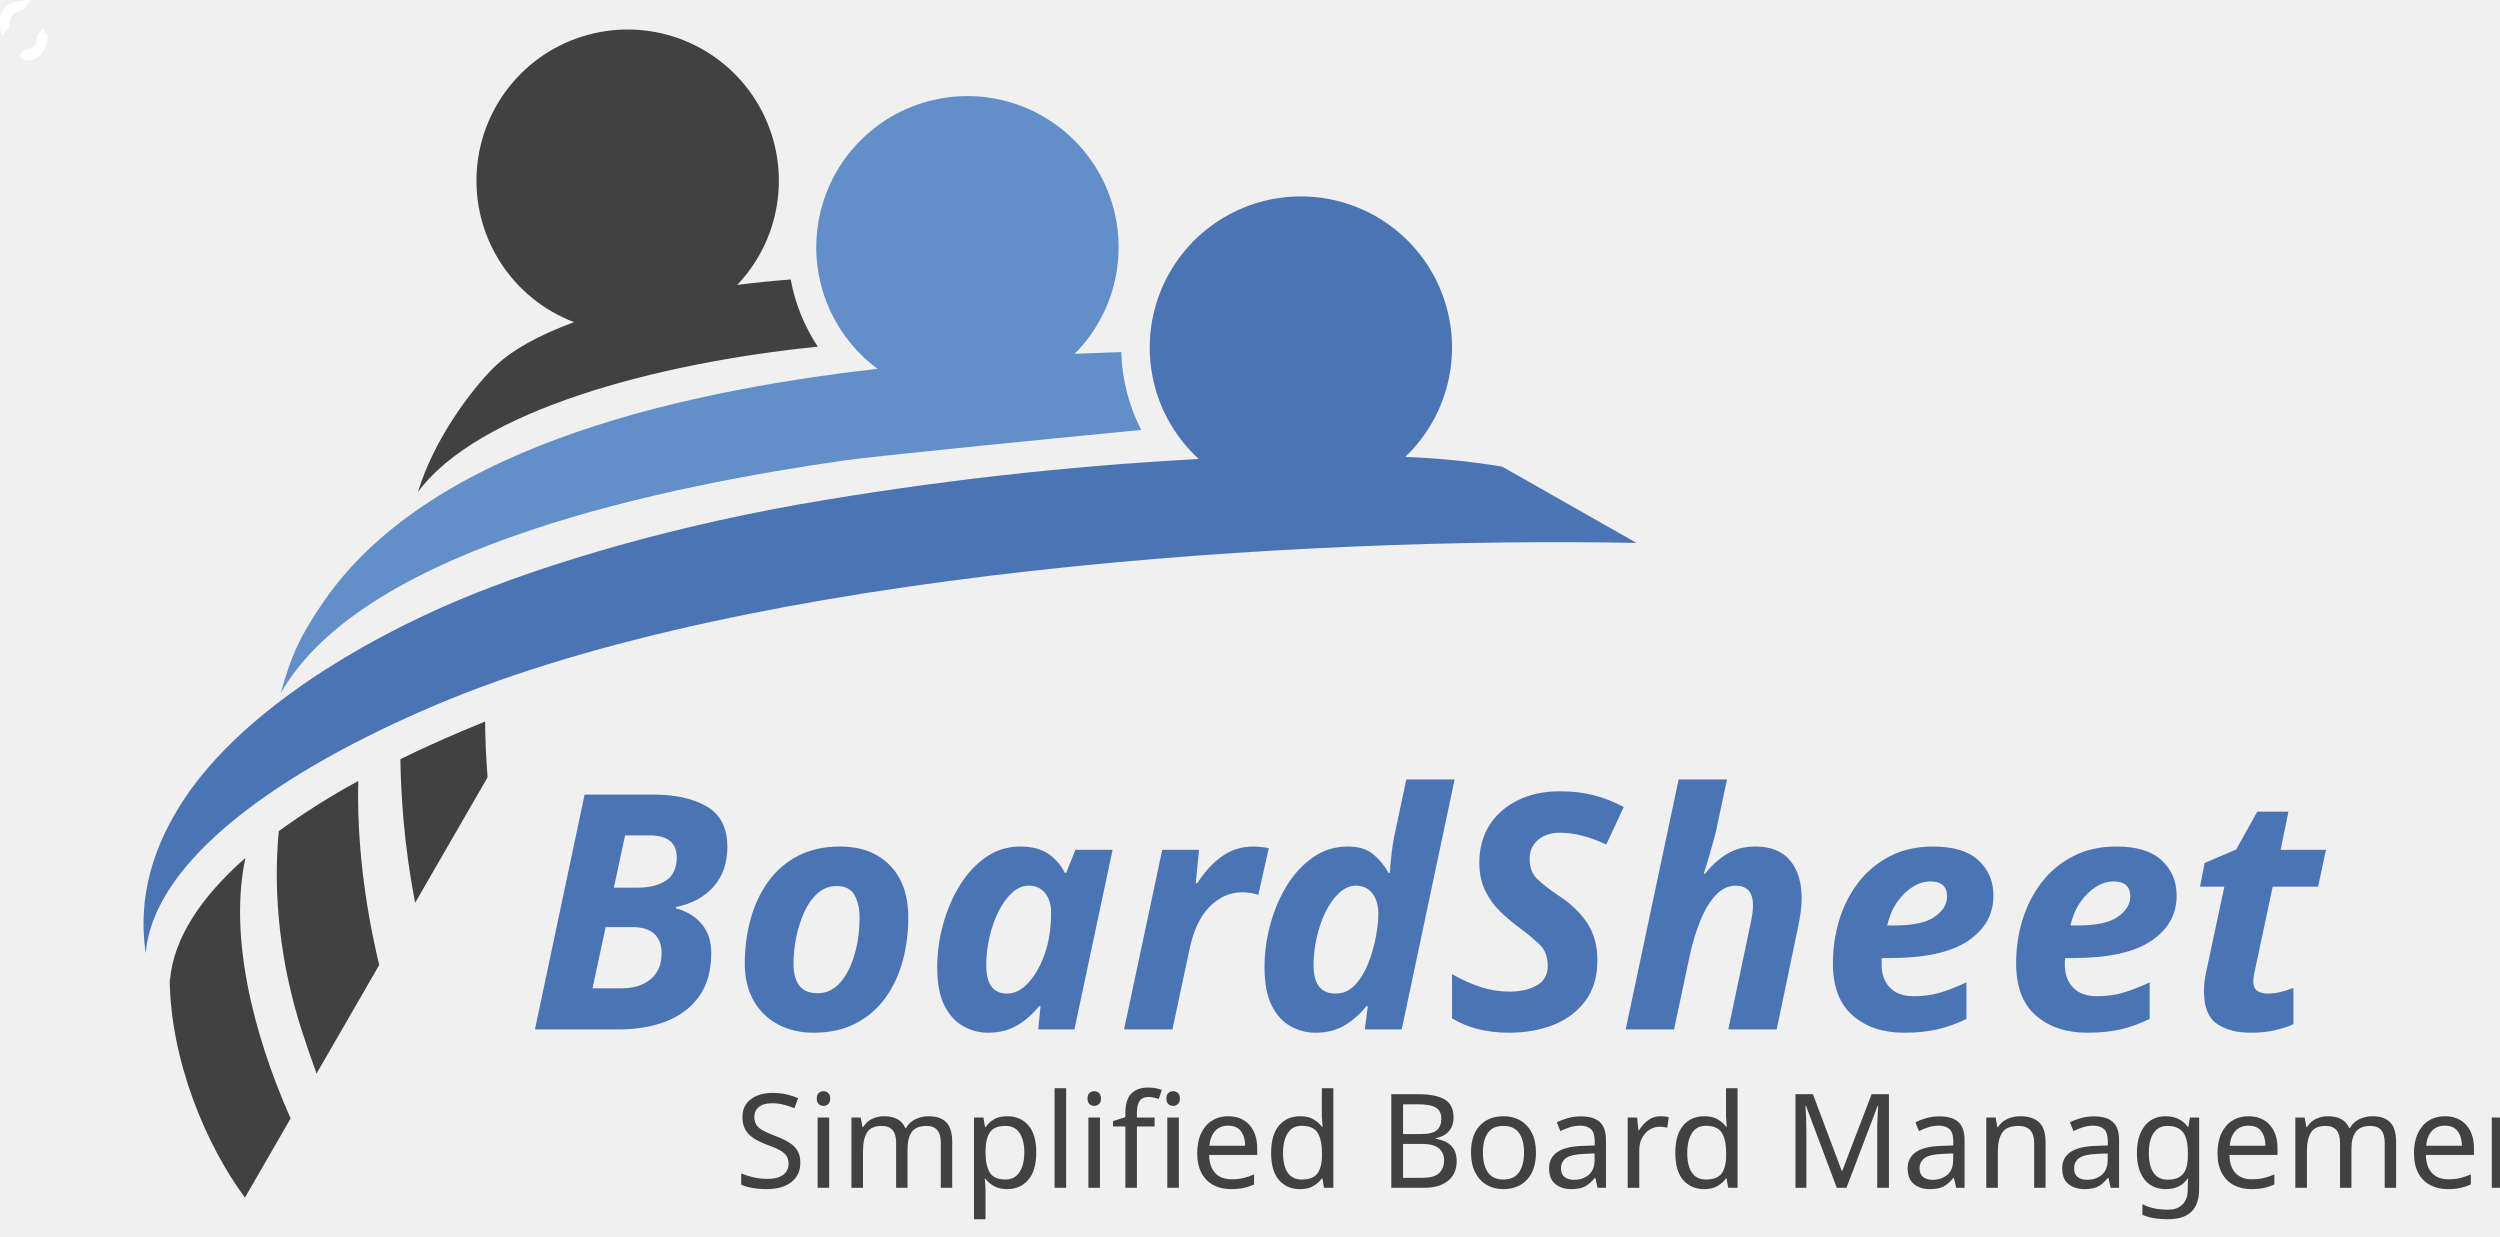
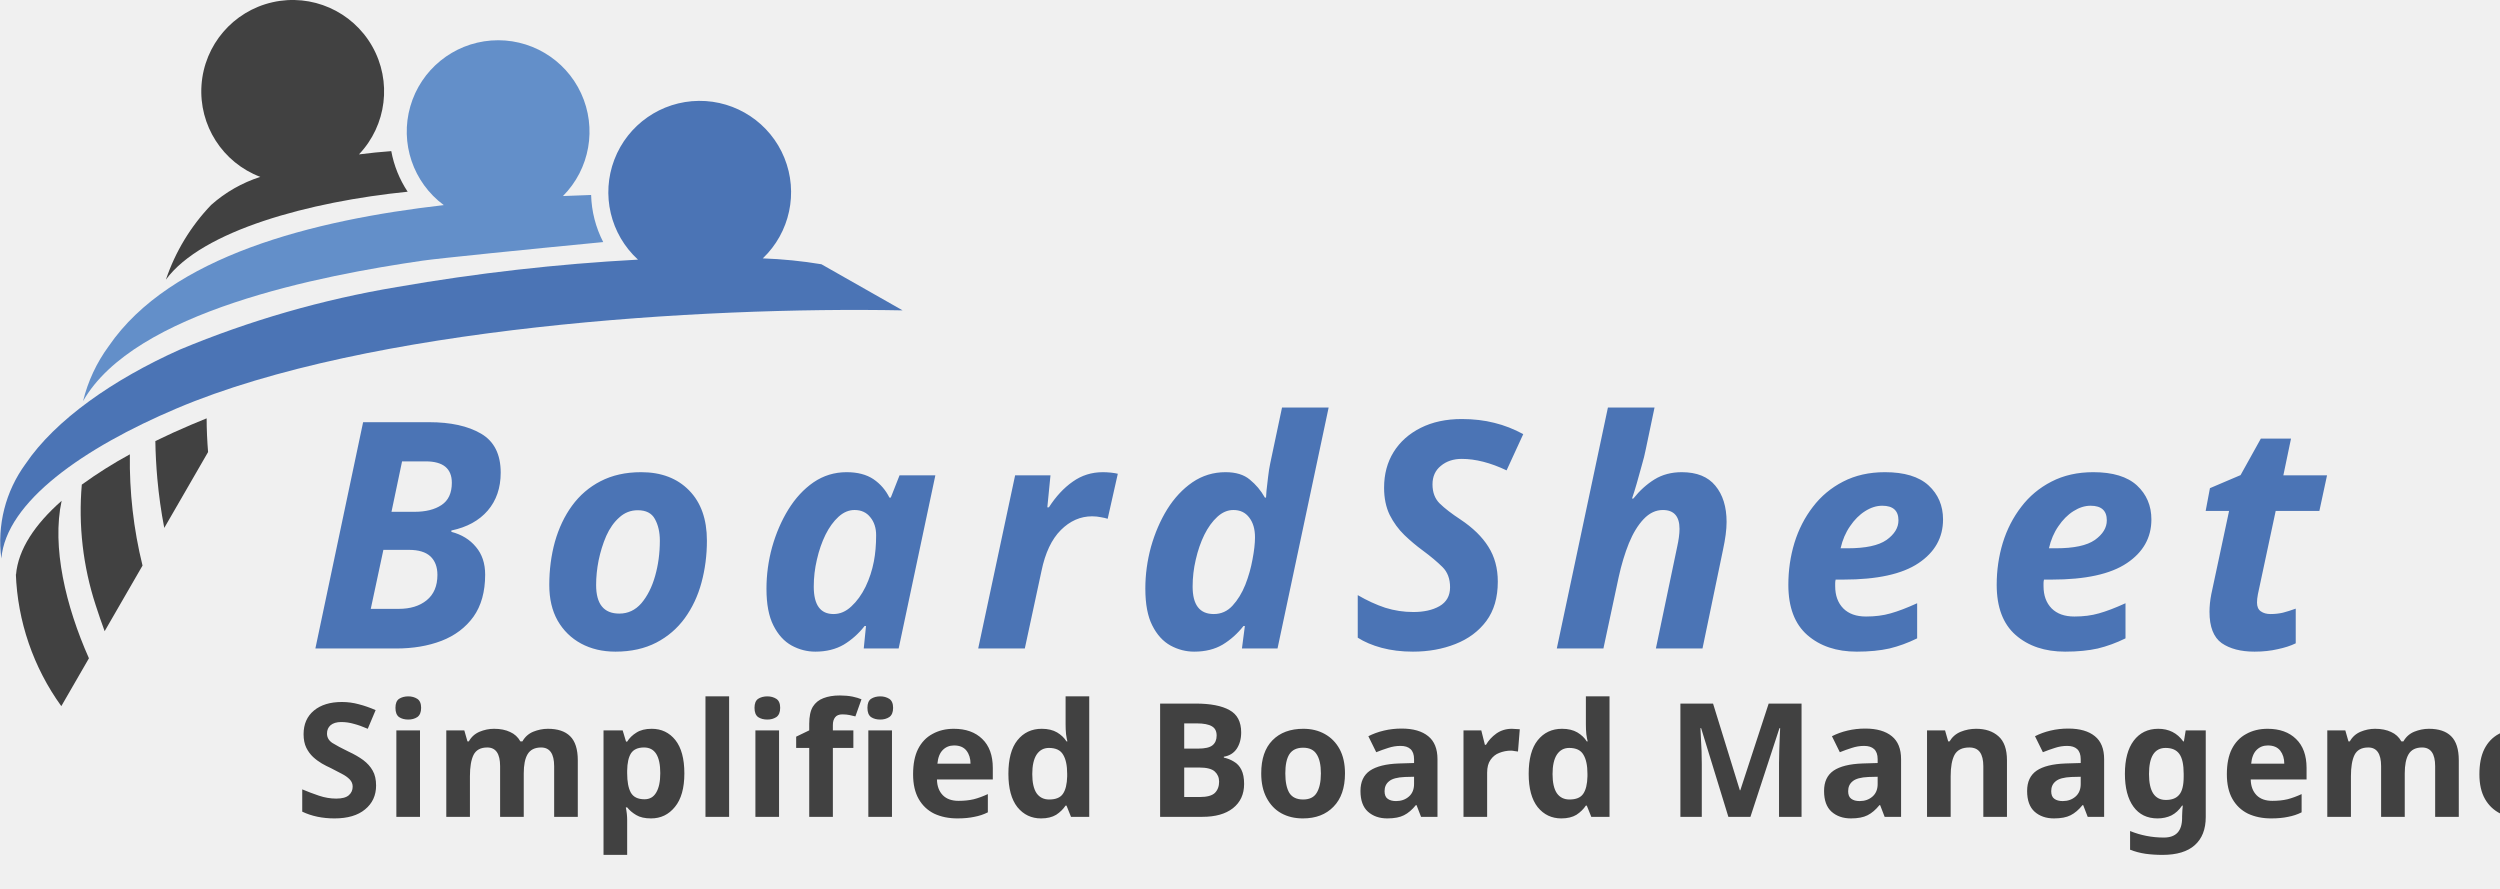
- <svg xmlns="http://www.w3.org/2000/svg" width="972.837" height="481.212" viewBox="0 0 972.837 481.212">
-   <g id="Group_185" data-name="Group 185" transform="translate(-86.164 -353.499)">
-     <path id="Path_13" data-name="Path 13" d="M104.713,367.32c-.216,6.262-3.29,9.627-7.976,9.623-1.03,0-2.059-.972-3.089-1.5.771-.871,1.42-2.311,2.335-2.507,2.774-.6,4.449-1.62,4.565-4.827.043-1.189,1.536-2.325,2.367-3.486Z" fill="#fff" />
-     <path id="Path_14" data-name="Path 14" d="M86.887,367.179c-2.21-9.69.422-13.127,10.98-13.68-1.543,2.011-2.307,4.029-3.362,4.194-3.579.562-4.566,2.529-4.761,5.792C89.679,364.566,88.193,365.562,86.887,367.179Z" fill="#fff" />
-     <g id="Group_179" data-name="Group 179" transform="translate(-65.779 272.565)">
-       <path id="Path_1" data-name="Path 1" d="M775.044,1052.3c-17.084,15.055-28,31.163-29.378,47.642l-.107-.809c.2,31.941,14.187,65.015,29.278,85.376l17.787-30.811C777.6,1119.949,768.634,1081.956,775.044,1052.3Z" transform="translate(-527.585 -637.545)" fill="#414141" fill-rule="evenodd" />
-       <path id="Path_2" data-name="Path 2" d="M810.839,1025.507c-2.331,24.8.553,51.484,8.935,77.576q2.78,8.645,5.765,16.754l24.387-42.234c-5.886-24.479-8.718-49.121-8.157-71.61A282.5,282.5,0,0,0,810.839,1025.507Z" transform="translate(-550.412 -621.158)" fill="#414141" fill-rule="evenodd" />
-       <path id="Path_3" data-name="Path 3" d="M907.77,974.229c-7.97,3.38-15.758,6.922-23.284,10.606.131,8.1.57,16.237,1.288,24.319a316.107,316.107,0,0,0,4.456,31.589l28.2-48.844c-.563-7.178-.9-14.429-.965-21.7Q912.555,972.2,907.77,974.229Z" transform="translate(-576.75 -608.491)" fill="#414141" fill-rule="evenodd" />
-       <path id="Path_4" data-name="Path 4" d="M1040.133,650.7c-6.674.49-13.676,1.191-20.807,2.1a58.84,58.84,0,1,0-63.49,14.482c-13.367,4.925-24.583,10.926-31.649,18.063-8.141,8.208-22.826,27.248-29.119,48.068,23.209-31.641,92.8-50.255,155.6-56.581a70.355,70.355,0,0,1-10.539-26.135Z" transform="translate(-580.495 -461)" fill="#414141" fill-rule="evenodd" />
-       <path id="Path_5" data-name="Path 5" d="M1139.526,693.1c-5.82.188-11.879.415-18.119.686a58.826,58.826,0,1,0-76.711,5.832c-84.288,9.657-176,32.8-215.693,90.822-8.452,12.347-12.412,20.188-16.516,35.37,32.937-57.98,153.654-81.005,218.542-90.439,10.464-1.523,70.717-7.572,116.281-11.968a70.242,70.242,0,0,1-7.784-30.3Z" transform="translate(-551.27 -475.169)" fill="#638fc9" fill-rule="evenodd" />
-       <path id="Path_6" data-name="Path 6" d="M1220.765,755.281a58.821,58.821,0,1,0-80.347.805,1313.879,1313.879,0,0,0-155.087,17.581c-56.906,10.084-107.444,25.82-139.712,40.249-42.812,19.144-80.272,45.224-99.5,73.761-12.061,17.889-18.844,38.224-15.474,60.759,3.059-36.5,52.879-71.2,112.929-96.656,123.648-52.4,337.738-65.556,467.195-63.04l-52.272-29.681A295.547,295.547,0,0,0,1220.765,755.281Z" transform="translate(-522 -496.538)" fill="#4b74b5" fill-rule="evenodd" />
+ <svg xmlns="http://www.w3.org/2000/svg" width="173.471" height="61.679" viewBox="0 0 173.471 61.679">
+   <g id="logo-small" transform="translate(-5848.86 -2003)">
+     <g id="Group_179" data-name="Group 179" transform="translate(5848.86 2003)">
+       <path id="Path_1" data-name="Path 1" d="M748.737,1052.3c-1.842,1.623-3.018,3.359-3.167,5.136l-.012-.087a16.728,16.728,0,0,0,3.156,9.2l1.917-3.321C749.013,1059.59,748.047,1055.494,748.737,1052.3Z" transform="translate(-744.46 -1017.551)" fill="#414141" fill-rule="evenodd" />
+       <path id="Path_2" data-name="Path 2" d="M810.145,1008.1a21.081,21.081,0,0,0,.963,8.363q.3.932.622,1.806l2.629-4.553a30.3,30.3,0,0,1-.879-7.719A30.448,30.448,0,0,0,810.145,1008.1Z" transform="translate(-804.469 -974.472)" fill="#414141" fill-rule="evenodd" />
+       <path id="Path_3" data-name="Path 3" d="M887,970.634c-.859.364-1.7.746-2.51,1.143.014.873.061,1.75.139,2.622a34.068,34.068,0,0,0,.48,3.405l3.04-5.265c-.061-.774-.1-1.556-.1-2.339Q887.512,970.416,887,970.634Z" transform="translate(-873.711 -941.172)" fill="#414141" fill-rule="evenodd" />
+       <path id="Path_4" data-name="Path 4" d="M910.706,563.921c-.719.053-1.474.128-2.243.227a6.343,6.343,0,1,0-6.844,1.561,9.485,9.485,0,0,0-3.412,1.947,13.914,13.914,0,0,0-3.139,5.182c2.5-3.411,10-5.417,16.774-6.1a7.585,7.585,0,0,1-1.136-2.817Z" transform="translate(-883.556 -553.435)" fill="#414141" fill-rule="evenodd" />
+       <path id="Path_5" data-name="Path 5" d="M847.742,604.213c-.627.02-1.281.045-1.953.074a6.341,6.341,0,1,0-8.269.629c-9.086,1.041-18.972,3.536-23.252,9.791a10.757,10.757,0,0,0-1.78,3.813c3.551-6.25,16.564-8.732,23.559-9.749,1.128-.164,7.623-.816,12.535-1.29a7.572,7.572,0,0,1-.839-3.267Z" transform="translate(-806.726 -590.684)" fill="#638fc9" fill-rule="evenodd" />
+       <path id="Path_6" data-name="Path 6" d="M782.707,664.79a6.341,6.341,0,1,0-8.661.087,141.615,141.615,0,0,0-16.718,1.9,68.38,68.38,0,0,0-15.061,4.339c-4.615,2.064-8.653,4.875-10.727,7.951a9.1,9.1,0,0,0-1.668,6.55c.33-3.935,5.7-7.676,12.174-10.419,13.329-5.649,36.408-7.067,50.364-6.8l-5.635-3.2A31.844,31.844,0,0,0,782.707,664.79Z" transform="translate(-729.778 -646.862)" fill="#4b74b5" fill-rule="evenodd" />
    </g>
-     <text id="BoardSheet" transform="translate(291 754.085)" fill="#4b74b5" font-size="128" font-family="CenturySchoolbookBT-BoldItalic, CentSchbook BT" font-weight="700" font-style="italic">
+     <text id="BoardSheet" transform="translate(5870.165 2047.998)" fill="#4b74b5" font-size="22" font-family="CenturySchoolbookBT-BoldItalic, CentSchbook BT" font-weight="700" font-style="italic" letter-spacing="0.1em">
      <tspan x="0" y="0">BoardSheet</tspan>
    </text>
-     <text id="Simplified_Board_Management" data-name="Simplified Board Management" transform="translate(372 815.711)" fill="#414141" font-size="51" font-family="Manjari-Regular, Manjari">
+     <text id="Simplified_Board_Management" data-name="Simplified Board Management" transform="translate(5869.331 2059.679)" fill="#414141" font-size="11" font-family="Manjari-Bold, Manjari" font-weight="700" letter-spacing="0.01em">
      <tspan x="0" y="0">Simplified Board Management</tspan>
    </text>
  </g>
</svg>
